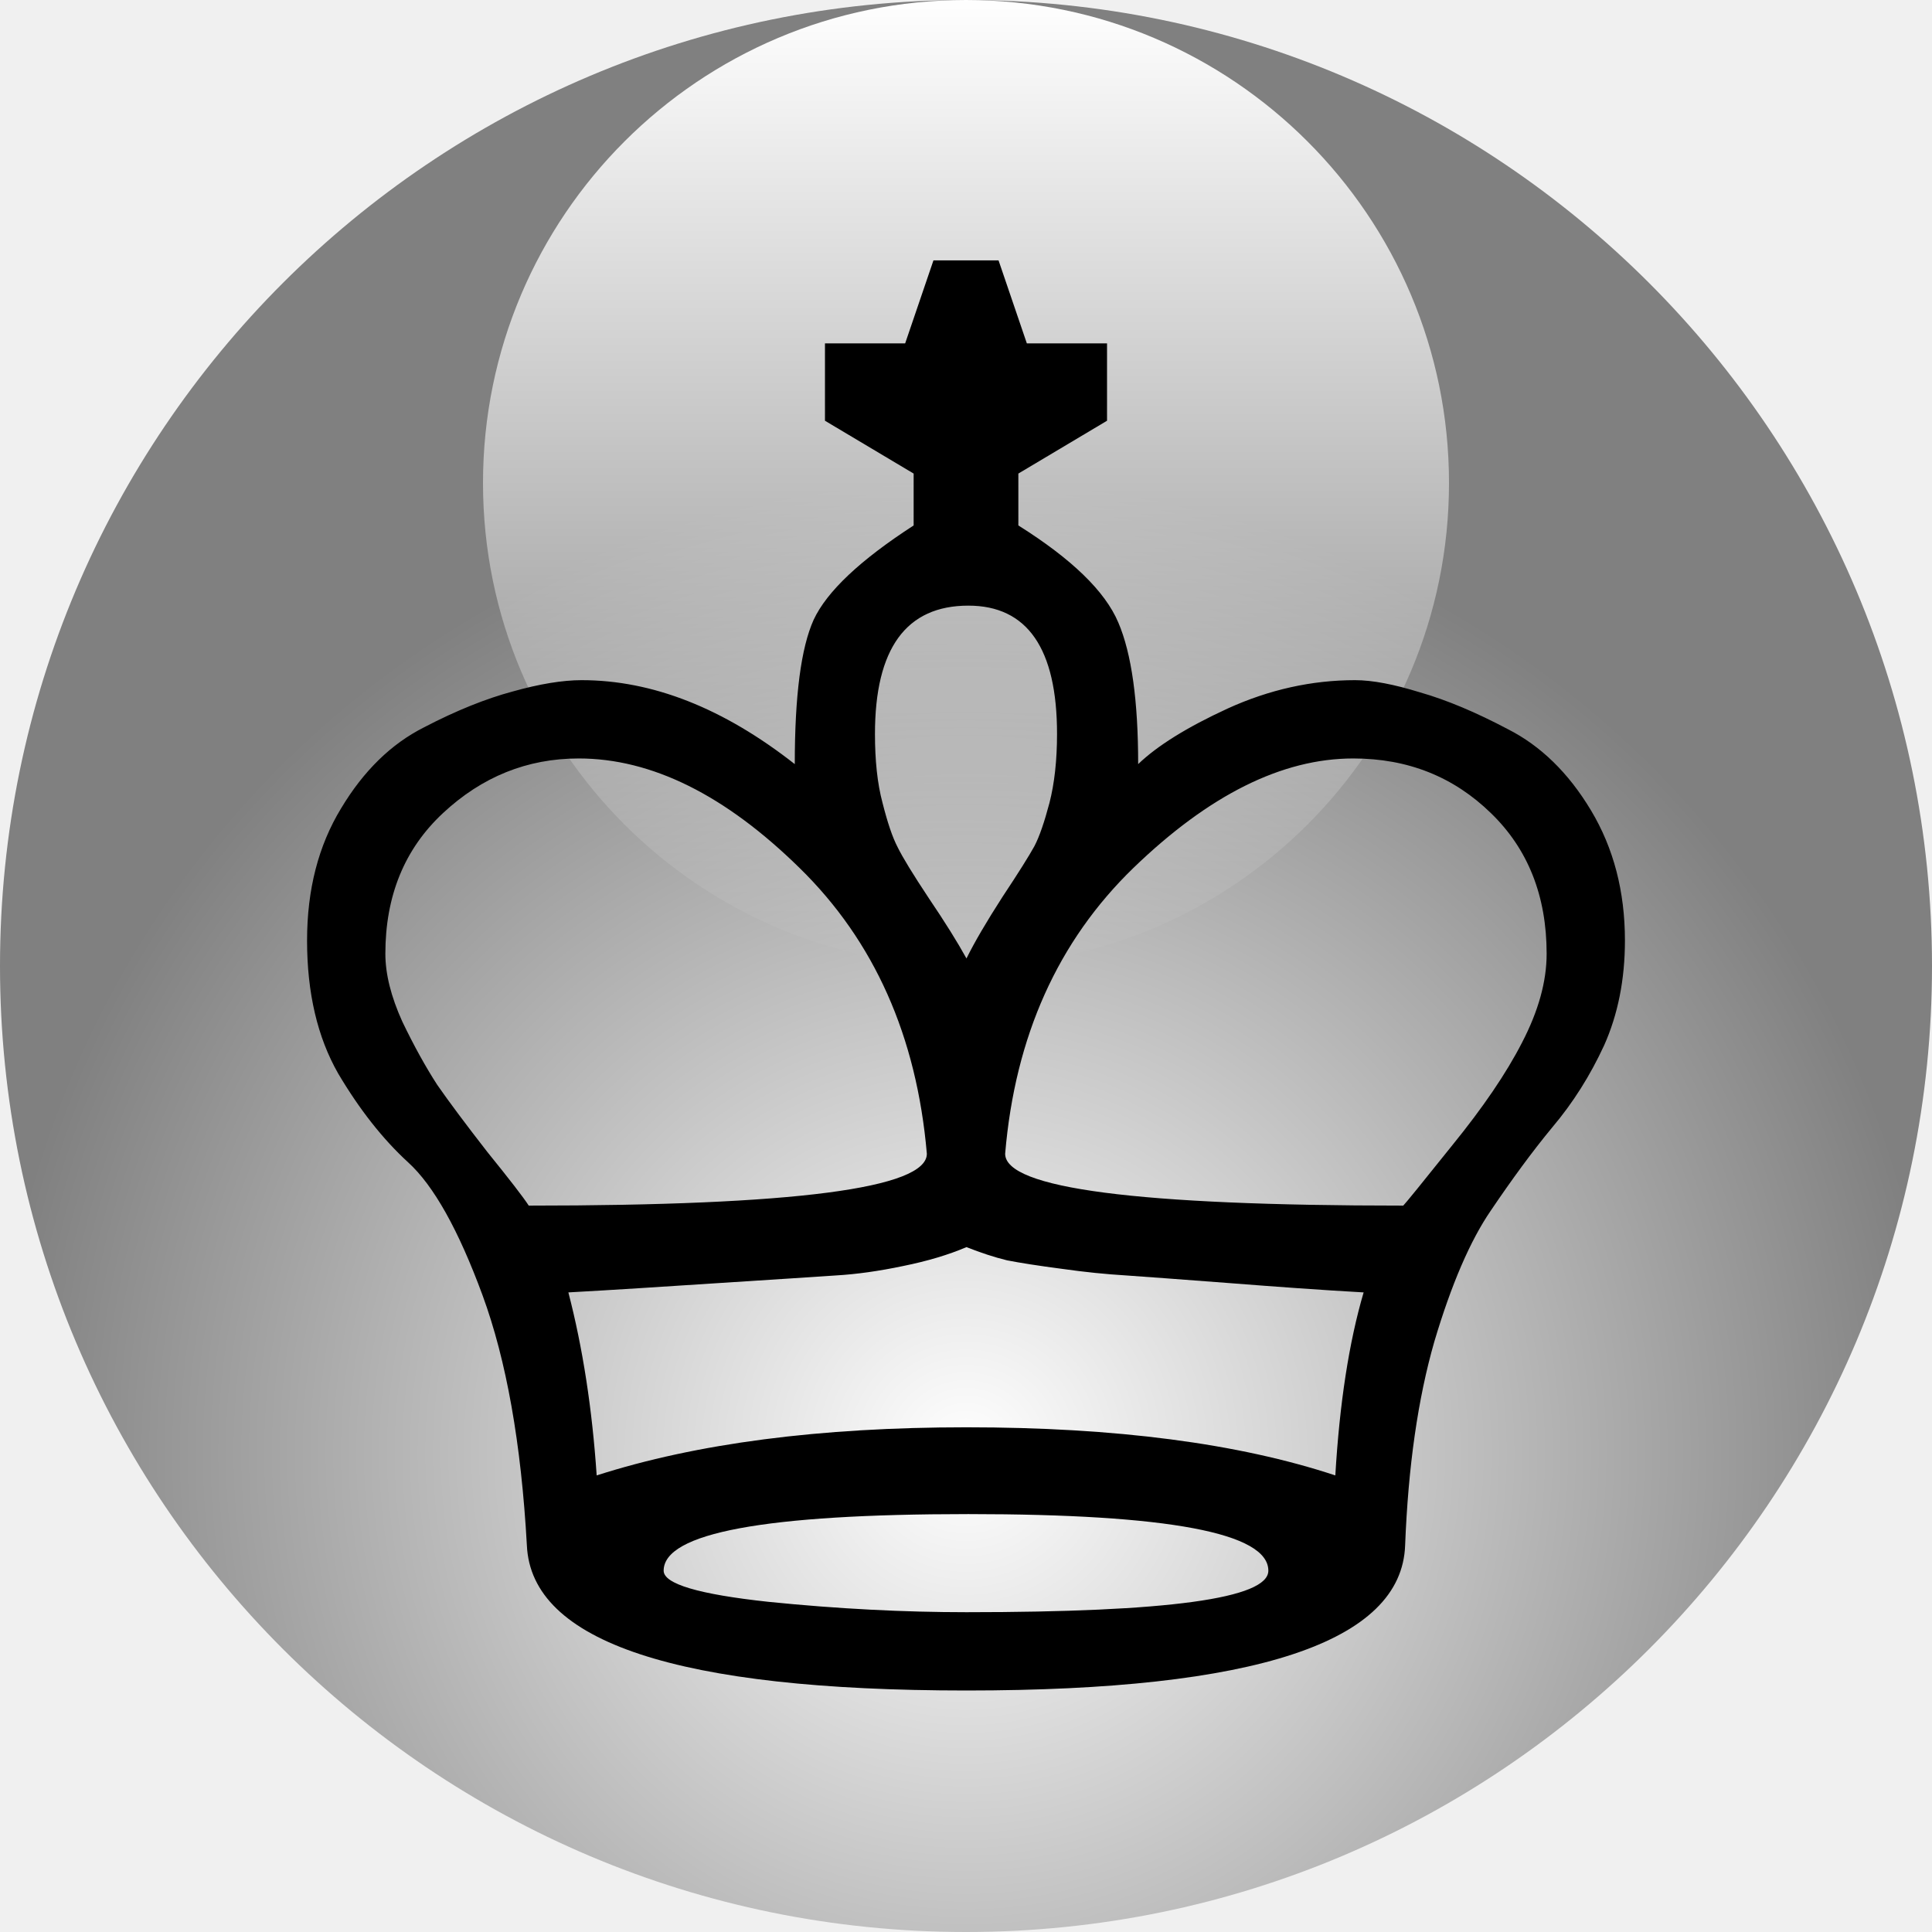
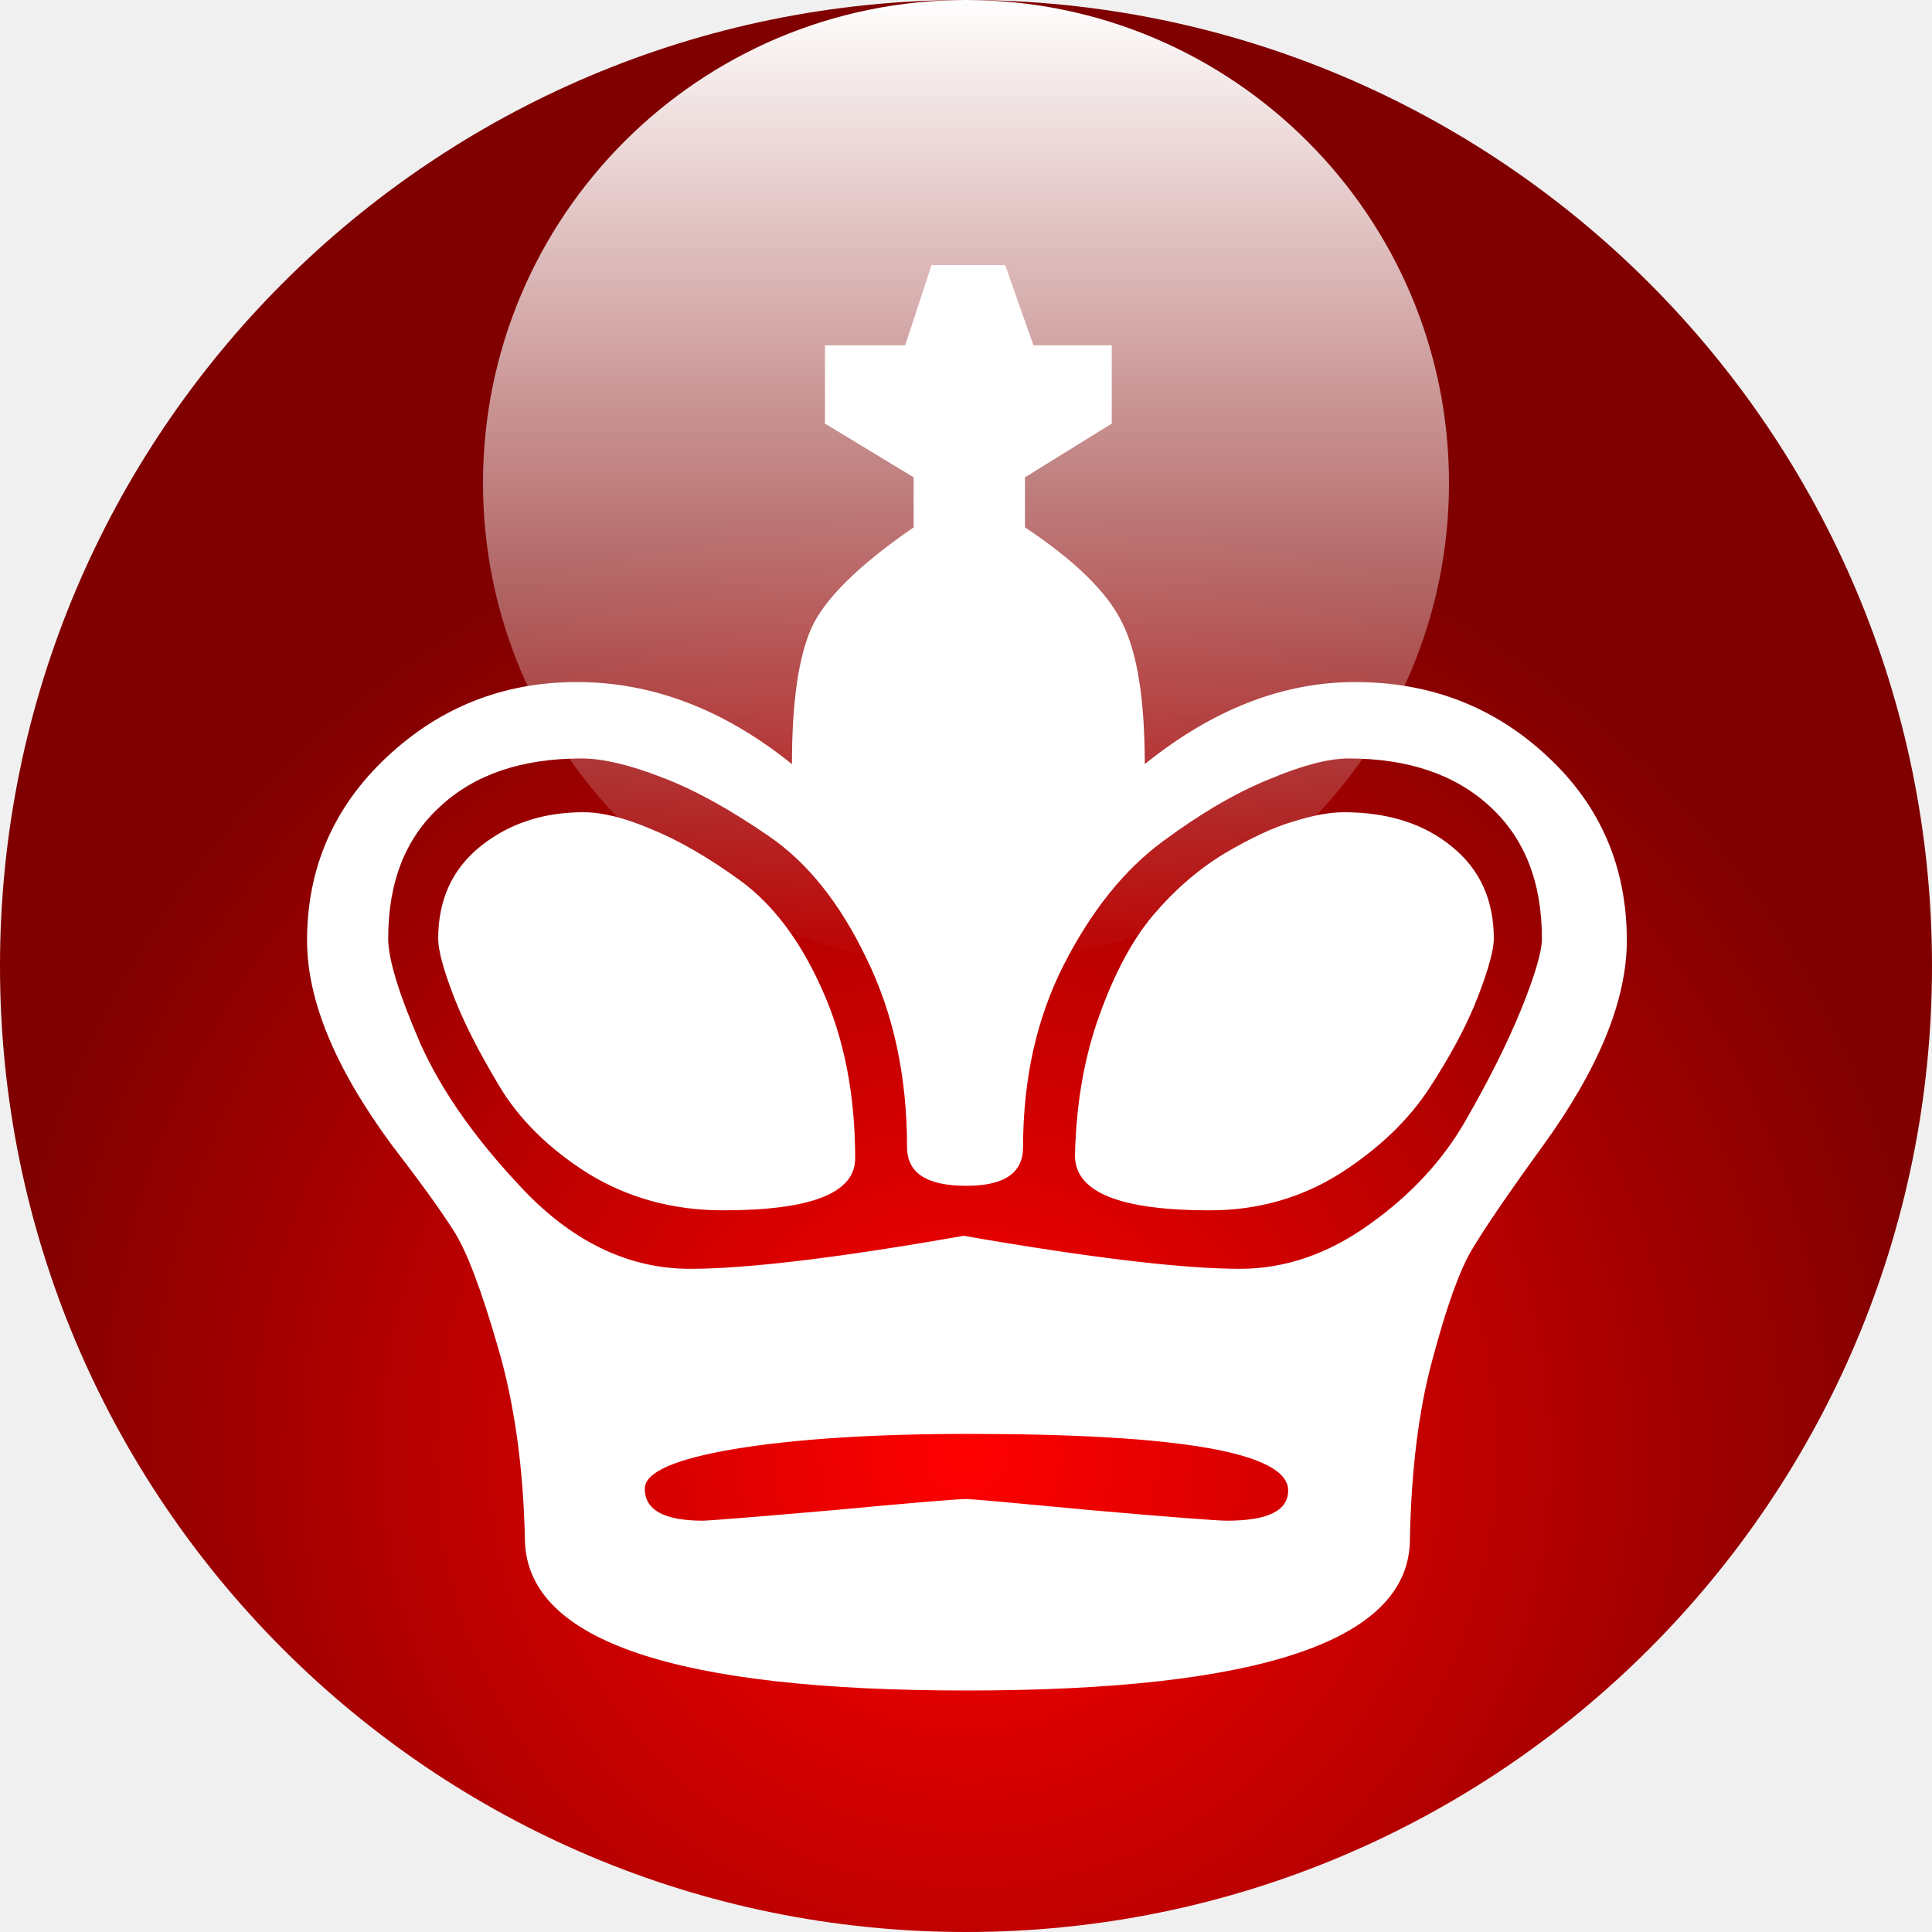
- <svg height="32" width="32">
-   <radialGradient cy="75%" id="gradient1">
-     <stop offset="0%" stop-color="#FFFFFF" />
-     <stop offset="100%" stop-color="#808080" />
-   </radialGradient>
-   <linearGradient id="gradient2" x1="50%" x2="50%" y1="0%" y2="100%">
-     <stop offset="0%" stop-color="#FFFFFF" />
-     <stop offset="100%" stop-color="#FFFFFF" stop-opacity="0" />
-   </linearGradient>
+ <svg xmlns="http://www.w3.org/2000/svg" height="32" width="32">
+   <defs>
+     <radialGradient cy="75%" id="gradient1">
+       <stop offset="0%" stop-color="#FF0000" />
+       <stop offset="100%" stop-color="#800000" />
+     </radialGradient>
+     <linearGradient id="gradient2" x1="50%" x2="50%" y1="0%" y2="100%">
+       <stop offset="0%" stop-color="#FFFFFF" />
+       <stop offset="100%" stop-color="#FFFFFF" stop-opacity="0" />
+     </linearGradient>
+   </defs>
  <circle cx="16" cy="16" fill="url(#gradient1)" r="16" />
  <circle cx="16" cy="8" fill="url(#gradient2)" r="8" />
-   <text fill="#000000" font-family="FreeSerif" font-size="36" text-anchor="middle" x="16" y="28">♔</text>
+   <text fill="#FFFFFF" font-family="FreeSerif" font-size="36" text-anchor="middle" x="16" y="28">♚</text>
</svg>
